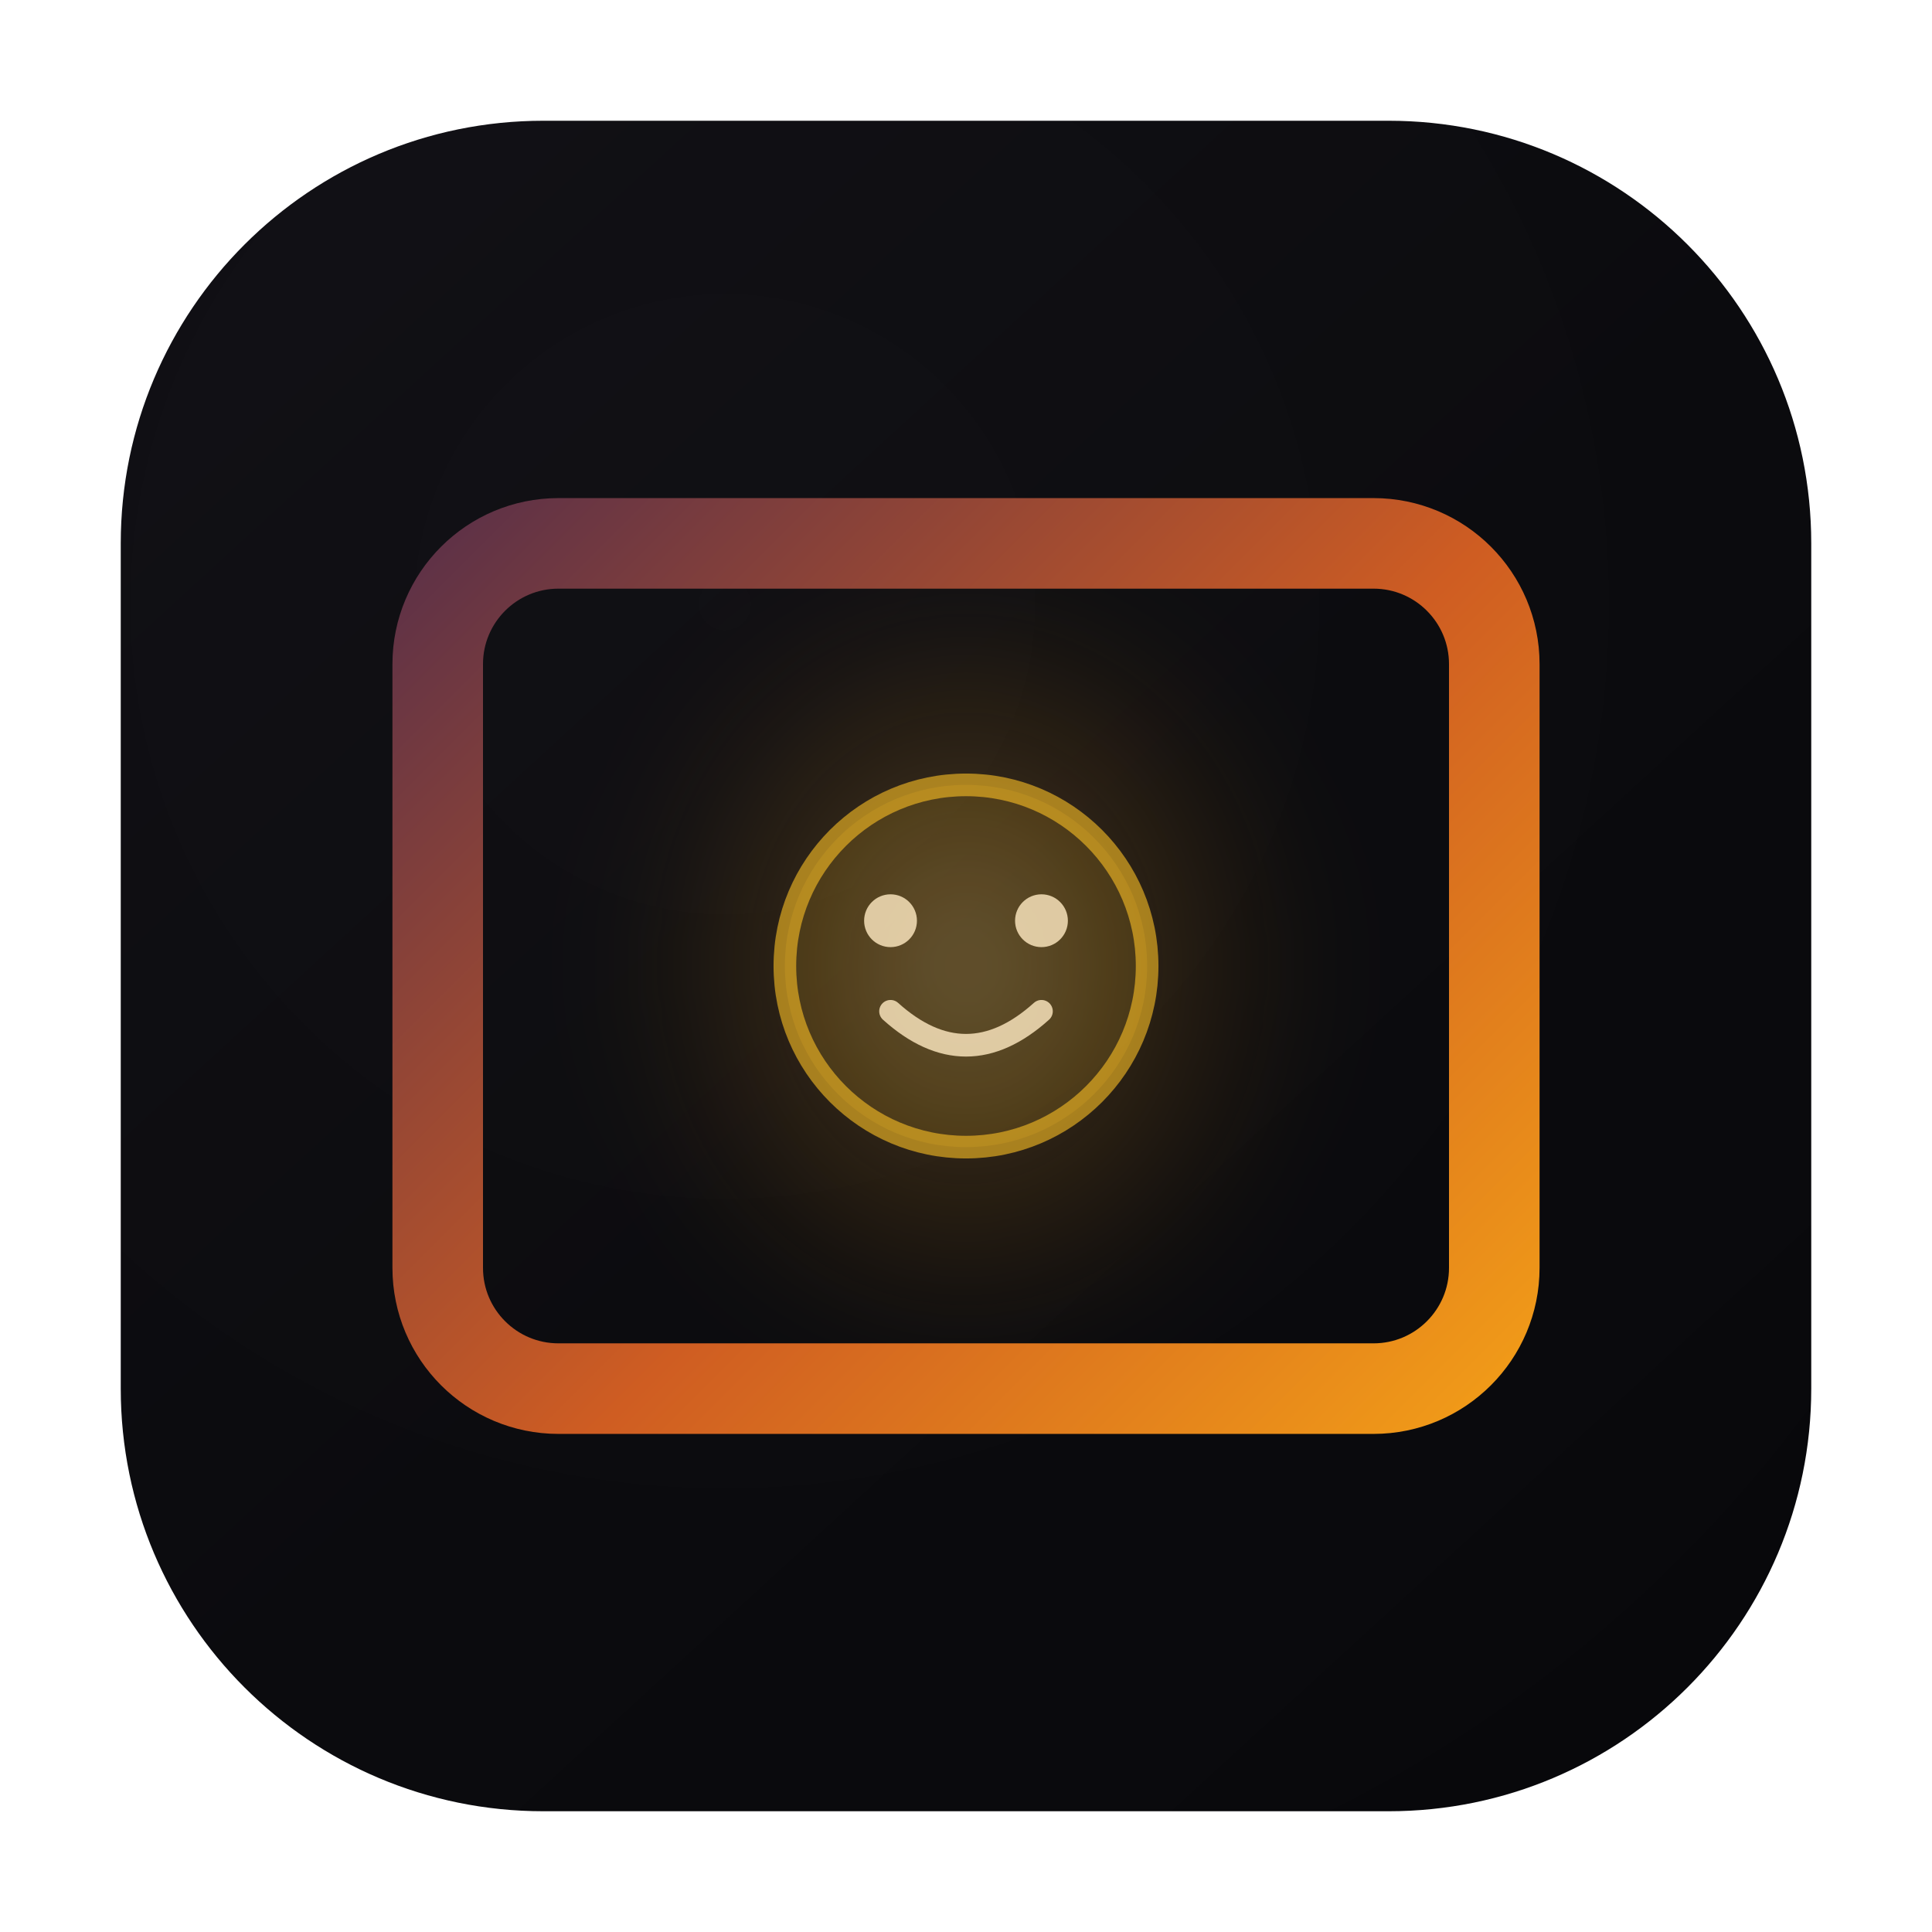
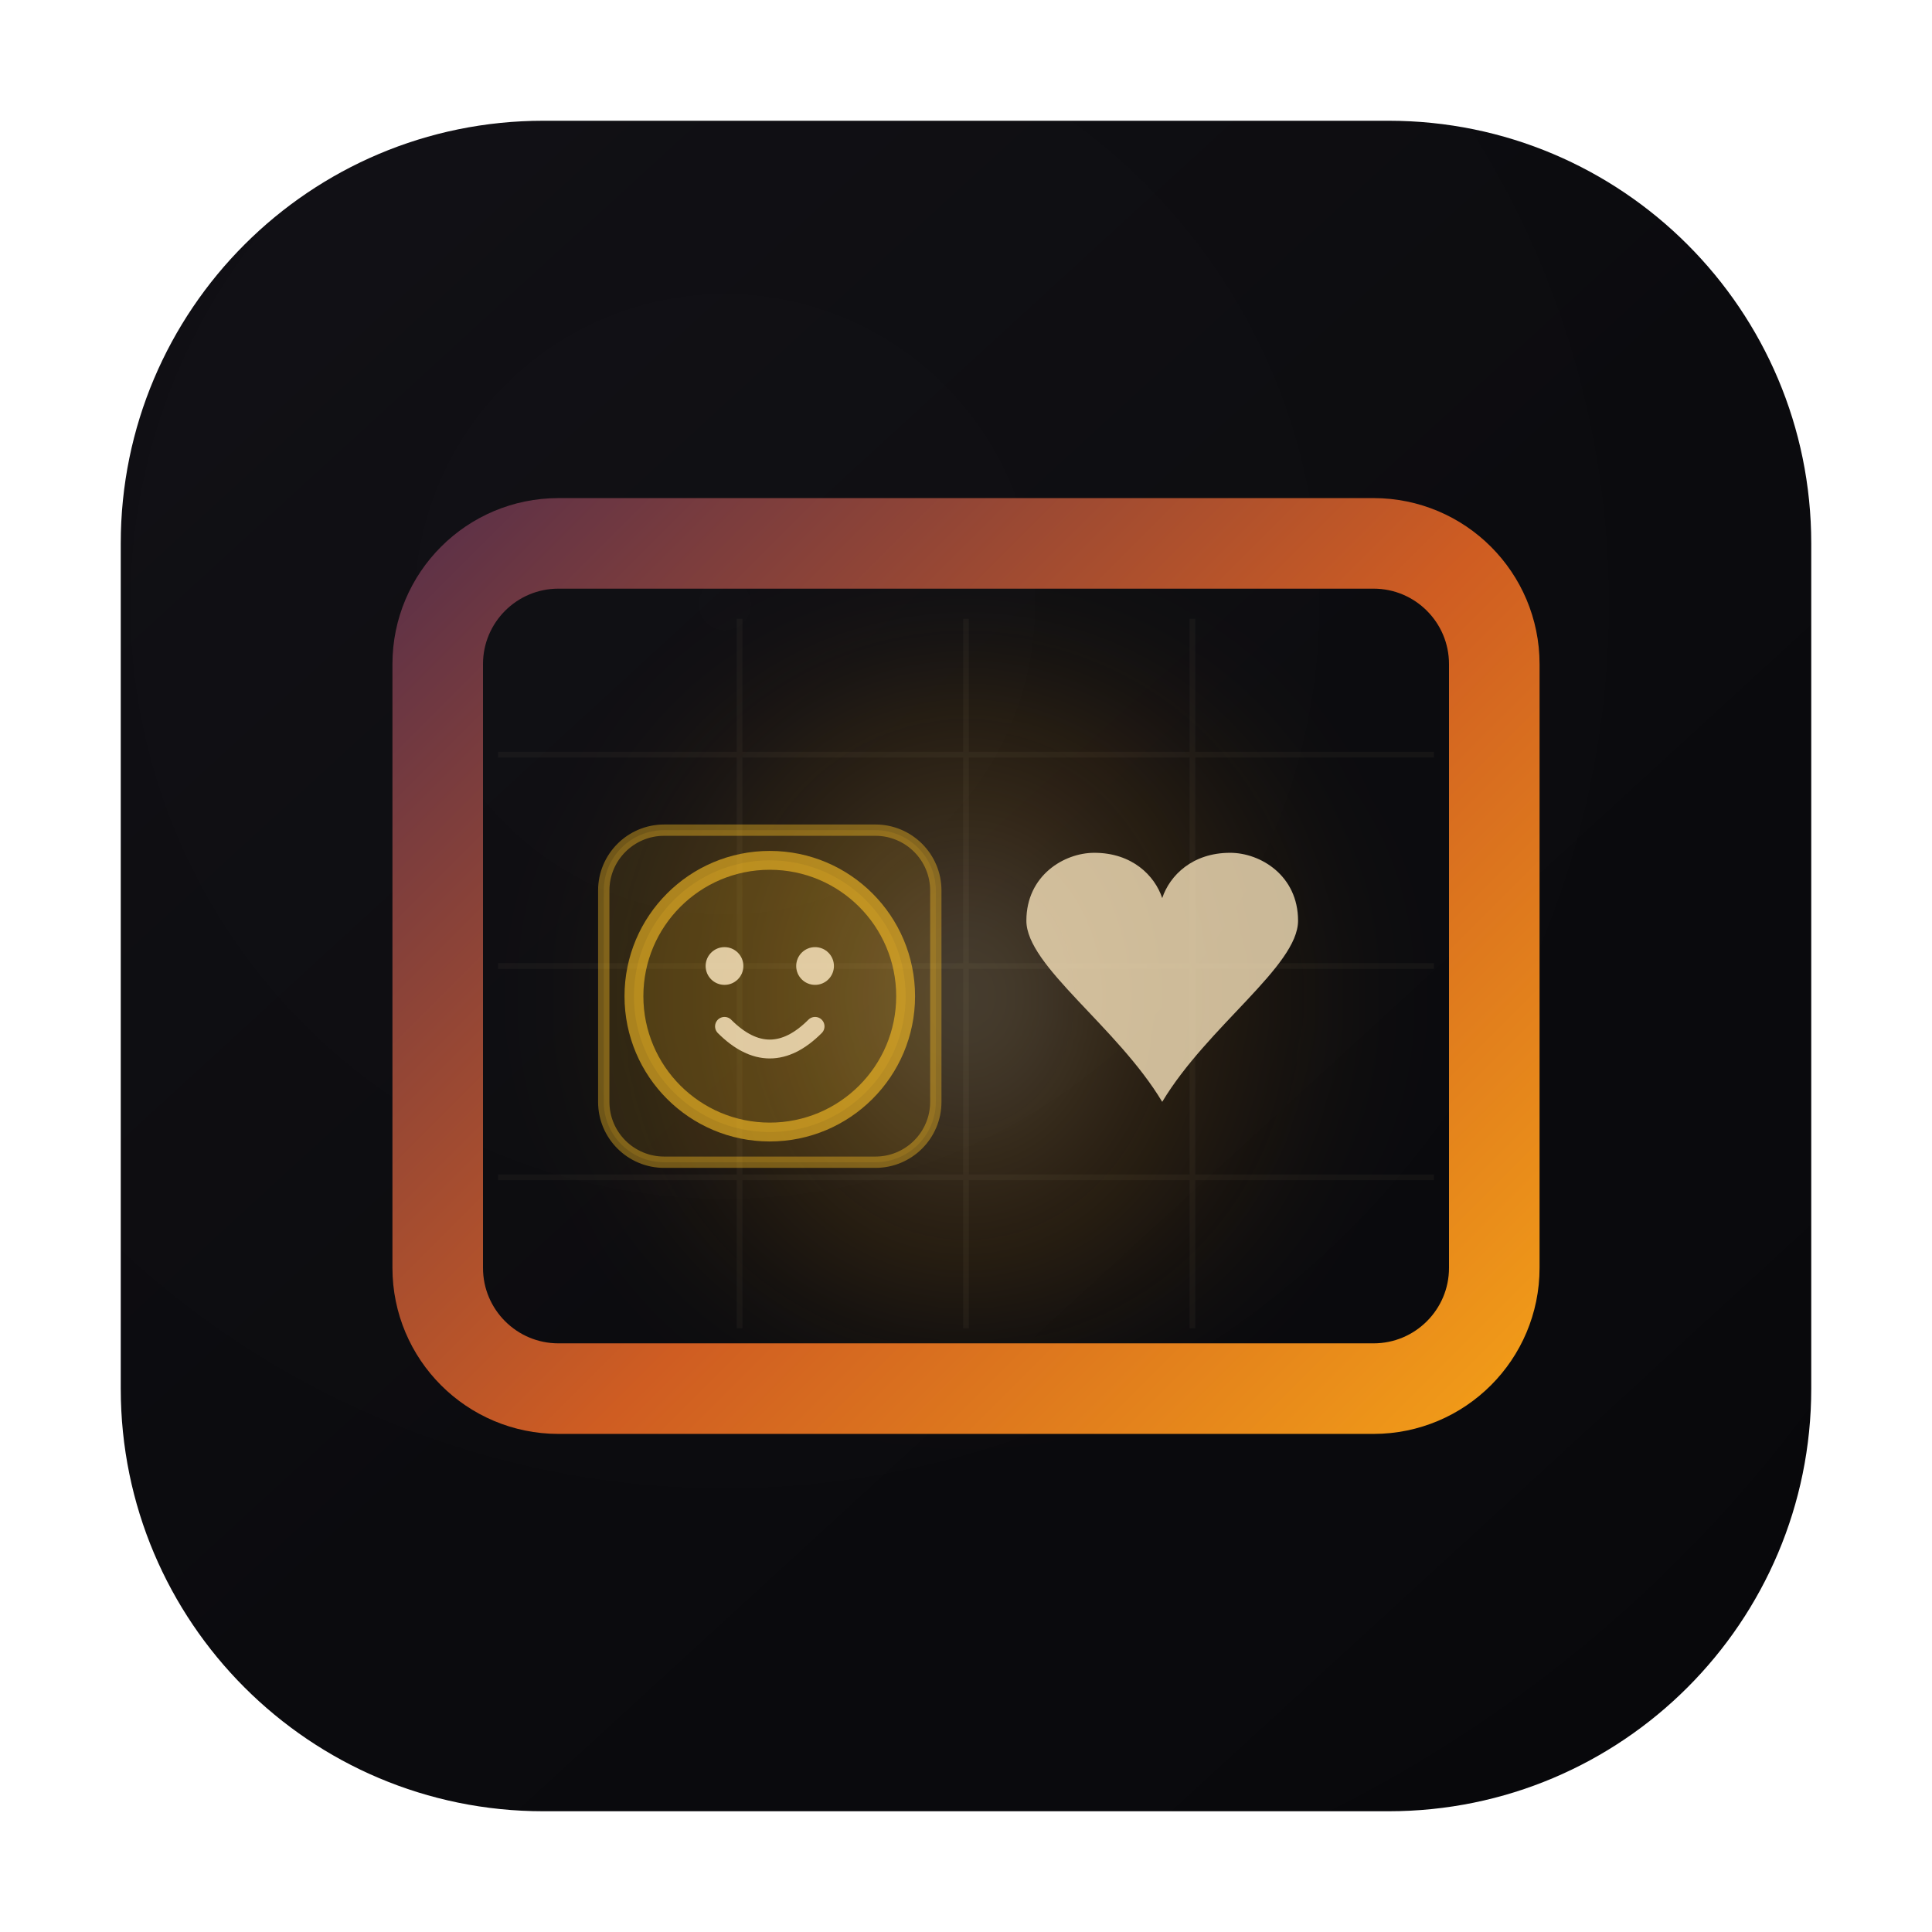
<svg xmlns="http://www.w3.org/2000/svg" viewBox="0 0 256 256" width="256" height="256">
  <defs>
    <linearGradient id="bg" x1="40" y1="32" x2="216" y2="224" gradientUnits="userSpaceOnUse">
      <stop offset="0" stop-color="#0E0D12" />
      <stop offset="0.55" stop-color="#0A0A0D" />
      <stop offset="1" stop-color="#08080B" />
    </linearGradient>
    <radialGradient id="bloom" cx="0" cy="0" r="1" gradientUnits="userSpaceOnUse" gradientTransform="translate(96 80) rotate(90) scale(210 210)">
      <stop offset="0" stop-color="#FFFFFF" stop-opacity="0.018" />
      <stop offset="0.55" stop-color="#FFFFFF" stop-opacity="0.006" />
      <stop offset="1" stop-color="#FFFFFF" stop-opacity="0" />
    </radialGradient>
    <linearGradient id="brandStroke" x1="64" y1="64" x2="192" y2="192" gradientUnits="userSpaceOnUse">
      <stop offset="0" stop-color="#5D3147" />
      <stop offset="0.55" stop-color="#CF5D22" />
      <stop offset="1" stop-color="#F19B18" />
    </linearGradient>
-     <radialGradient id="nookGlow" cx="0" cy="0" r="1" gradientUnits="userSpaceOnUse" gradientTransform="translate(128 128) rotate(90) scale(60 50)">
+     <radialGradient id="nookGlow" cx="0" cy="0" r="1" gradientUnits="userSpaceOnUse" gradientTransform="translate(128 132) rotate(90) scale(68 54)">
      <stop offset="0" stop-color="#F7E2BA" stop-opacity="0.3" />
      <stop offset="0.5" stop-color="#F19B18" stop-opacity="0.12" />
      <stop offset="1" stop-color="#F19B18" stop-opacity="0" />
    </radialGradient>
    <filter id="softGlow" x="-40%" y="-40%" width="180%" height="180%" color-interpolation-filters="sRGB">
      <feGaussianBlur stdDeviation="8" />
    </filter>
  </defs>
  <rect x="16" y="16" width="224" height="224" rx="56" fill="url(#bg)" />
  <rect x="16" y="16" width="224" height="224" rx="56" fill="url(#bloom)" />
  <g filter="url(#softGlow)">
-     <ellipse cx="128" cy="128" rx="42" ry="46" fill="url(#nookGlow)" />
+     <ellipse cx="128" cy="132" rx="50" ry="46" fill="url(#nookGlow)" />
  </g>
  <rect x="58" y="72" width="140" height="112" rx="16" stroke="url(#brandStroke)" stroke-width="12" stroke-linejoin="round" fill="none" />
-   <circle cx="128" cy="128" r="24" fill="#fbbf24" opacity="0.15" />
-   <circle cx="128" cy="128" r="24" stroke="#fbbf24" stroke-width="3" fill="none" opacity="0.6" />
-   <circle cx="118" cy="122" r="3.5" fill="#F7E2BA" opacity="0.85" />
-   <circle cx="138" cy="122" r="3.5" fill="#F7E2BA" opacity="0.85" />
-   <path d="M118 134 Q128 143 138 134" stroke="#F7E2BA" stroke-width="3" stroke-linecap="round" fill="none" opacity="0.85" />
+   <g opacity="0.04" stroke="#F7E2BA" stroke-width="0.75">
+     <line x1="98" y1="82" x2="98" y2="176" />
+     <line x1="128" y1="82" x2="128" y2="176" />
+     <line x1="158" y1="82" x2="158" y2="176" />
+     <line x1="66" y1="100" x2="190" y2="100" />
+     <line x1="66" y1="128" x2="190" y2="128" />
+     <line x1="66" y1="156" x2="190" y2="156" />
+   </g>
+   <g transform="translate(102, 132)">
+     <rect x="-22" y="-22" width="44" height="44" rx="8" fill="#fbbf24" opacity="0.12" />
+     <rect x="-22" y="-22" width="44" height="44" rx="8" fill="none" stroke="#fbbf24" stroke-width="1.5" opacity="0.4" />
+     <circle r="18" fill="#fbbf24" opacity="0.15" />
+     <circle r="18" stroke="#fbbf24" stroke-width="2.5" fill="none" opacity="0.6" />
+     <circle cx="-6" cy="-4" r="2.5" fill="#F7E2BA" opacity="0.85" />
+     <circle cx="6" cy="-4" r="2.5" fill="#F7E2BA" opacity="0.85" />
+     <path d="M-6 4 Q0 10 6 4" stroke="#F7E2BA" stroke-width="2.5" stroke-linecap="round" fill="none" opacity="0.85" />
+   </g>
+   <g transform="translate(154, 132)">
+     <path d="M0 14 C-6 4 -18 -4 -18 -10 C-18 -16 -13 -19 -9 -19 C-4 -19 -1 -16 0 -13 C1 -16 4 -19 9 -19 C13 -19 18 -16 18 -10 C18 -4 6 4 0 14Z" fill="#F7E2BA" opacity="0.8" />
+   </g>
</svg>
